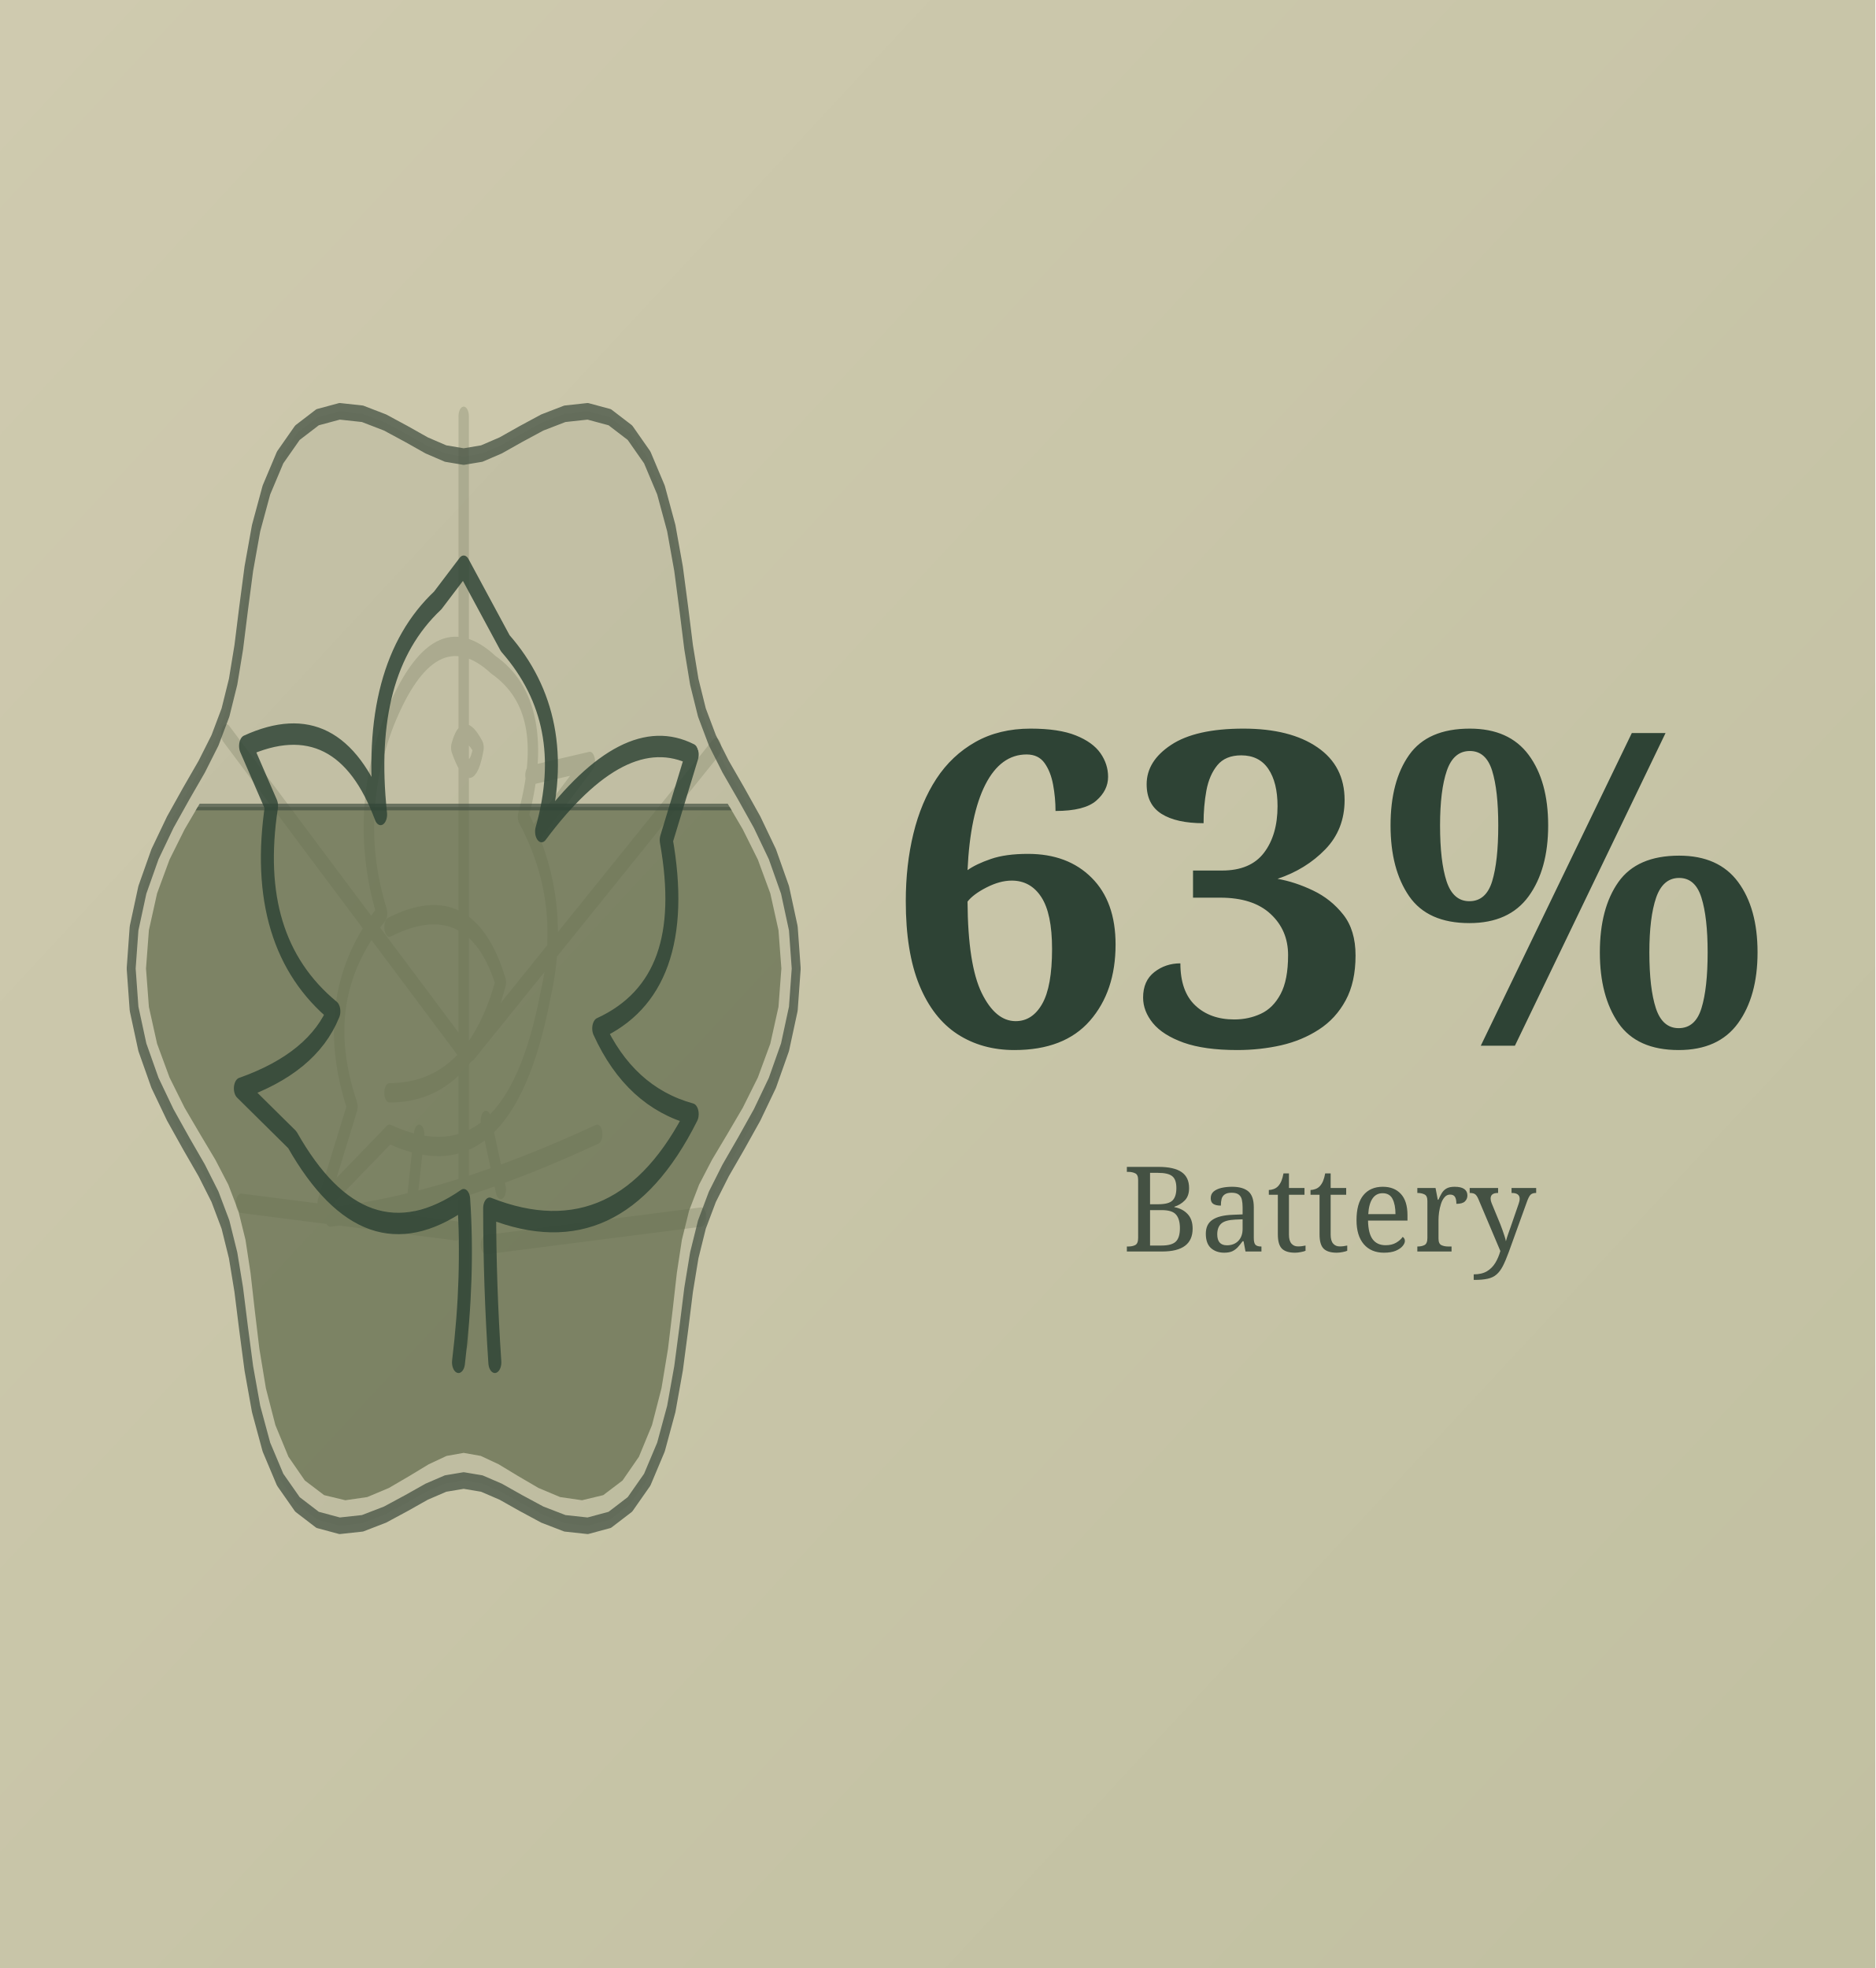
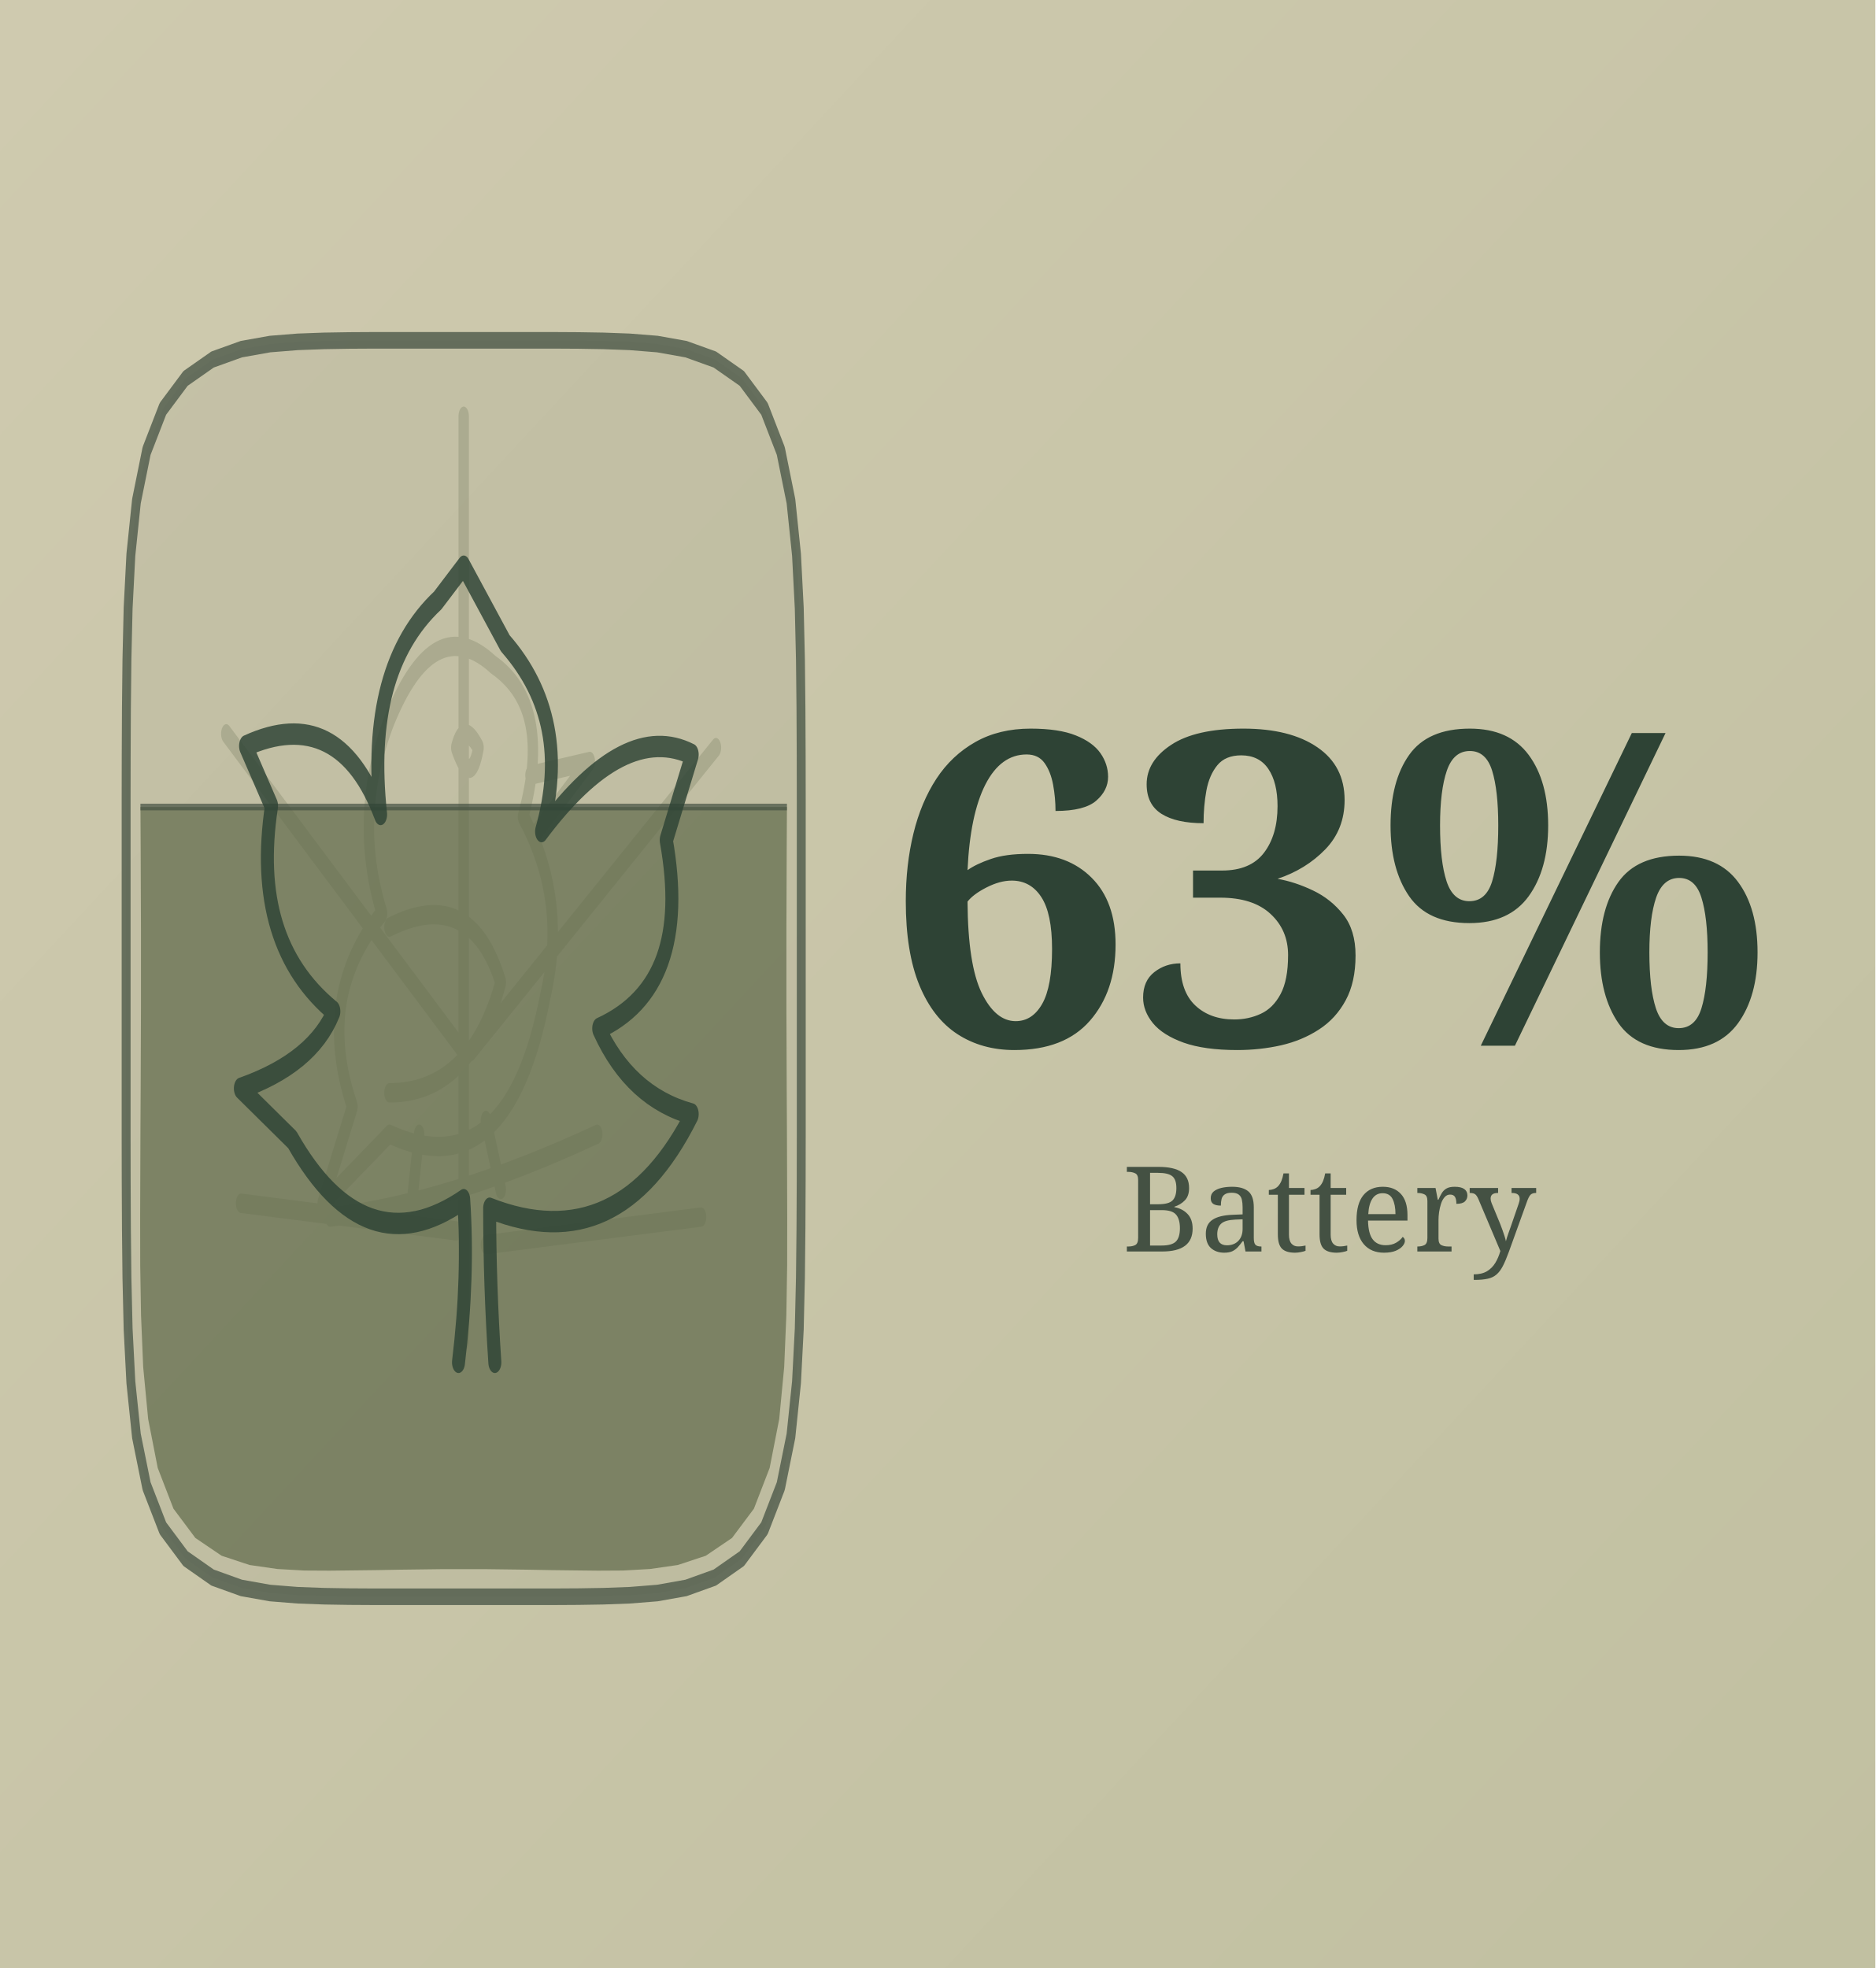
<svg xmlns="http://www.w3.org/2000/svg" width="364" height="382" viewBox="0 0 364 382">
  <defs>
    <linearGradient id="paint" x1="0" y1="0" x2="1" y2="1">
      <stop stop-color="#CFCAAF" />
      <stop offset="1" stop-color="#C1C0A1" />
    </linearGradient>
    <clipPath id="charge">
-       <path d="M 92.82 50 L 92.43 52.78 L 91.33 55.44 L 89.65 57.89 L 87.62 60.08 L 85.48 62.04 L 83.46 63.86 L 81.73 65.65 L 80.38 67.54 L 79.41 69.65 L 78.73 72.05 L 78.17 74.71 L 77.54 77.54 L 76.66 80.4 L 75.38 83.07 L 73.62 85.36 L 71.41 87.08 L 68.81 88.14 L 65.95 88.51 L 63 88.28 L 60.08 87.62 L 57.31 86.75 L 54.73 85.91 L 52.31 85.3 L 50 85.08 L 47.69 85.3 L 45.27 85.91 L 42.69 86.75 L 39.92 87.62 L 37 88.28 L 34.05 88.51 L 31.19 88.14 L 28.59 87.08 L 26.38 85.36 L 24.62 83.07 L 23.34 80.4 L 22.46 77.54 L 21.83 74.71 L 21.27 72.05 L 20.59 69.65 L 19.62 67.54 L 18.27 65.65 L 16.54 63.86 L 14.52 62.04 L 12.38 60.08 L 10.35 57.89 L 8.67 55.44 L 7.57 52.78 L 7.18 50 L 7.57 47.22 L 8.67 44.56 L 10.35 42.11 L 12.38 39.92 L 14.52 37.96 L 16.54 36.14 L 18.27 34.35 L 19.62 32.46 L 20.59 30.35 L 21.27 27.95 L 21.83 25.29 L 22.46 22.46 L 23.34 19.6 L 24.62 16.93 L 26.38 14.64 L 28.59 12.92 L 31.19 11.86 L 34.05 11.49 L 37 11.72 L 39.92 12.38 L 42.69 13.25 L 45.27 14.09 L 47.69 14.7 L 50 14.92 L 52.31 14.7 L 54.73 14.09 L 57.31 13.25 L 60.08 12.38 L 63 11.72 L 65.95 11.49 L 68.81 11.86 L 71.41 12.92 L 73.62 14.64 L 75.38 16.93 L 76.66 19.6 L 77.54 22.46 L 78.17 25.29 L 78.73 27.95 L 79.41 30.35 L 80.38 32.46 L 81.73 34.35 L 83.46 36.14 L 85.48 37.96 L 87.62 39.92 L 89.65 42.11 L 91.33 44.56 L 92.43 47.22 Z" transform="translate(18 54) scale(1.44 2.68)" />
+       <path d="M 93.5 50 L 93.5 52.85 L 93.52 55.73 L 93.54 58.66 L 93.57 61.67 L 93.59 64.8 L 93.61 68.07 L 93.6 71.5 L 93.49 75.11 L 93.2 78.86 L 92.53 82.63 L 91.24 86.17 L 89.12 89.12 L 86.17 91.24 L 82.63 92.53 L 78.86 93.2 L 75.11 93.49 L 71.5 93.6 L 68.07 93.61 L 64.8 93.59 L 61.67 93.57 L 58.66 93.54 L 55.73 93.52 L 52.85 93.5 L 50 93.5 L 47.15 93.5 L 44.27 93.52 L 41.34 93.54 L 38.33 93.57 L 35.2 93.59 L 31.93 93.61 L 28.5 93.6 L 24.89 93.49 L 21.14 93.2 L 17.37 92.53 L 13.83 91.24 L 10.88 89.12 L 8.76 86.17 L 7.47 82.63 L 6.8 78.86 L 6.51 75.11 L 6.4 71.5 L 6.39 68.07 L 6.41 64.8 L 6.43 61.67 L 6.46 58.66 L 6.48 55.73 L 6.5 52.85 L 6.5 50 L 6.5 47.15 L 6.48 44.27 L 6.46 41.34 L 6.43 38.33 L 6.41 35.2 L 6.39 31.93 L 6.4 28.5 L 6.51 24.89 L 6.8 21.14 L 7.47 17.37 L 8.76 13.83 L 10.88 10.88 L 13.83 8.76 L 17.37 7.47 L 21.14 6.8 L 24.89 6.51 L 28.5 6.4 L 31.93 6.39 L 35.2 6.41 L 38.33 6.43 L 41.34 6.46 L 44.27 6.48 L 47.15 6.5 L 50 6.5 L 52.85 6.5 L 55.73 6.48 L 58.66 6.46 L 61.67 6.43 L 64.8 6.41 L 68.07 6.39 L 71.5 6.4 L 75.11 6.51 L 78.86 6.8 L 82.63 7.47 L 86.17 8.76 L 89.12 10.88 L 91.24 13.83 L 92.53 17.37 L 93.2 21.14 L 93.49 24.89 L 93.6 28.5 L 93.61 31.93 L 93.59 35.2 L 93.57 38.33 L 93.54 41.34 L 93.52 44.27 L 93.5 47.15 Z" transform="translate(18 54) scale(1.44 2.68)" />
    </clipPath>
  </defs>
  <rect width="364" height="382" fill="url(#paint)" />
  <g font-family="Georgia,serif" style="font-variant-numeric:tabular-nums">
-     <path d="M 94.82 50 L 94.43 52.91 L 93.31 55.7 L 91.61 58.28 L 89.55 60.6 L 87.38 62.69 L 85.31 64.62 L 83.52 66.53 L 82.11 68.54 L 81.08 70.77 L 80.32 73.26 L 79.68 76.02 L 78.96 78.96 L 77.98 81.9 L 76.59 84.66 L 74.74 87.02 L 72.41 88.81 L 69.69 89.93 L 66.72 90.36 L 63.64 90.18 L 60.6 89.55 L 57.7 88.71 L 54.99 87.89 L 52.44 87.3 L 50 87.08 L 47.56 87.3 L 45.01 87.89 L 42.3 88.71 L 39.4 89.55 L 36.36 90.18 L 33.28 90.36 L 30.31 89.93 L 27.59 88.81 L 25.26 87.02 L 23.41 84.66 L 22.02 81.9 L 21.04 78.96 L 20.32 76.02 L 19.68 73.26 L 18.92 70.77 L 17.89 68.54 L 16.48 66.53 L 14.69 64.62 L 12.62 62.69 L 10.45 60.6 L 8.39 58.28 L 6.69 55.7 L 5.57 52.91 L 5.18 50 L 5.57 47.09 L 6.69 44.3 L 8.39 41.72 L 10.45 39.4 L 12.62 37.31 L 14.69 35.38 L 16.48 33.47 L 17.89 31.46 L 18.92 29.23 L 19.68 26.74 L 20.32 23.98 L 21.04 21.04 L 22.02 18.1 L 23.41 15.34 L 25.26 12.98 L 27.59 11.19 L 30.31 10.07 L 33.28 9.64 L 36.36 9.82 L 39.4 10.45 L 42.3 11.29 L 45.01 12.11 L 47.56 12.7 L 50 12.92 L 52.44 12.7 L 54.99 12.11 L 57.7 11.29 L 60.6 10.45 L 63.64 9.82 L 66.72 9.64 L 69.69 10.07 L 72.41 11.19 L 74.74 12.98 L 76.59 15.34 L 77.98 18.1 L 78.96 21.04 L 79.68 23.98 L 80.32 26.74 L 81.08 29.23 L 82.11 31.46 L 83.52 33.47 L 85.31 35.38 L 87.38 37.31 L 89.55 39.4 L 91.61 41.72 L 93.31 44.3 L 94.43 47.09 Z" transform="translate(18 54) scale(1.44 2.68)" fill="#2E4335" opacity="0.06" />
+     <path d="M 95.5 50 L 95.5 52.98 L 95.5 55.99 L 95.5 59.05 L 95.5 62.19 L 95.49 65.44 L 95.46 68.83 L 95.39 72.38 L 95.23 76.11 L 94.86 79.97 L 94.11 83.85 L 92.74 87.49 L 90.54 90.54 L 87.49 92.74 L 83.85 94.11 L 79.97 94.86 L 76.11 95.23 L 72.38 95.39 L 68.83 95.46 L 65.44 95.49 L 62.19 95.5 L 59.05 95.5 L 55.99 95.5 L 52.98 95.5 L 50 95.5 L 47.02 95.5 L 44.01 95.5 L 40.95 95.5 L 37.81 95.5 L 34.56 95.49 L 31.17 95.46 L 27.62 95.39 L 23.89 95.23 L 20.03 94.86 L 16.15 94.11 L 12.51 92.74 L 9.46 90.54 L 7.26 87.49 L 5.89 83.85 L 5.14 79.97 L 4.77 76.11 L 4.61 72.38 L 4.54 68.83 L 4.51 65.44 L 4.5 62.19 L 4.5 59.05 L 4.5 55.99 L 4.5 52.98 L 4.5 50 L 4.5 47.02 L 4.5 44.01 L 4.5 40.95 L 4.5 37.81 L 4.51 34.56 L 4.54 31.17 L 4.61 27.62 L 4.77 23.89 L 5.14 20.03 L 5.89 16.15 L 7.26 12.51 L 9.46 9.46 L 12.51 7.26 L 16.15 5.89 L 20.03 5.14 L 23.89 4.77 L 27.62 4.61 L 31.17 4.54 L 34.56 4.51 L 37.81 4.5 L 40.95 4.5 L 44.01 4.5 L 47.02 4.5 L 50 4.5 L 52.98 4.5 L 55.99 4.5 L 59.05 4.5 L 62.19 4.5 L 65.44 4.51 L 68.83 4.54 L 72.38 4.61 L 76.11 4.77 L 79.97 5.14 L 83.85 5.89 L 87.49 7.26 L 90.54 9.46 L 92.74 12.51 L 94.11 16.15 L 94.86 20.03 L 95.23 23.89 L 95.39 27.62 L 95.46 31.17 L 95.49 34.56 L 95.5 37.81 L 95.5 40.95 L 95.5 44.01 L 95.5 47.02 Z" transform="translate(18 54) scale(1.44 2.68)" fill="#2E4335" opacity="0.06" />
    <path d="M 50 77 L 50 10 M 49 69 L 20 67 M 50 56 L 18 33 M 51 56 L 84 34 M 53 70 L 82 68 M 32 68 Q 48 67 68 62 M 44 62 L 43 67 M 53 61 L 55 66 M 35 60 L 31 67 L 40 62 Q 56 66 61 52 Q 64 45 58 39 Q 62 31 54 28 Q 46 24 40 32 Q 35 39 39 46 Q 30 52 35 60 Z M 59 36 L 67 35 L 60 40 M 49 34 Q 50 32 52 34 Q 51 37 49 34 M 40 47 Q 51 44 55 51 Q 51 59 40 59" transform="translate(18 54) scale(1.44 2.68)" fill="none" stroke="#606A4A" stroke-width="1.4" stroke-linecap="round" stroke-linejoin="round" opacity="0.24" />
    <g clip-path="url(#charge)">
      <rect x="18" y="156.644" width="144" height="151.956" rx="0" fill="#606A4A" opacity="0.7" />
      <line x1="18" y1="156.644" x2="162" y2="156.644" stroke="#445143" opacity="0.7" stroke-width="1.3" stroke-linecap="round" />
      <path d="M 49 96 Q 51 86 50 77 Q 31 85 17 70 L 7 64 Q 21 61 25 55 Q 9 47 13 31 L 8 24 Q 26 19 34 32 Q 31 15 45 7 L 50 3 L 58 12 Q 71 21 65 34 Q 81 21 94 25 L 89 35 Q 94 52 76 57 Q 82 65 94 67 Q 80 84 55 78 Q 55 87 56 96" transform="translate(39.6 104.92) scale(1.008 1.6616)" fill="none" stroke="#2E4335" stroke-width="2.5" stroke-linecap="round" stroke-linejoin="round" opacity="0.83" />
    </g>
-     <path d="M 94.82 50 L 94.43 52.91 L 93.31 55.7 L 91.61 58.28 L 89.55 60.6 L 87.38 62.69 L 85.31 64.62 L 83.52 66.53 L 82.11 68.54 L 81.08 70.77 L 80.32 73.26 L 79.68 76.02 L 78.96 78.96 L 77.98 81.9 L 76.59 84.66 L 74.74 87.02 L 72.41 88.81 L 69.69 89.93 L 66.72 90.36 L 63.64 90.18 L 60.6 89.55 L 57.7 88.71 L 54.99 87.89 L 52.44 87.3 L 50 87.08 L 47.56 87.3 L 45.01 87.89 L 42.3 88.71 L 39.4 89.55 L 36.36 90.18 L 33.28 90.36 L 30.31 89.93 L 27.59 88.81 L 25.26 87.02 L 23.41 84.66 L 22.02 81.9 L 21.04 78.96 L 20.32 76.02 L 19.68 73.26 L 18.92 70.77 L 17.89 68.54 L 16.48 66.53 L 14.69 64.62 L 12.62 62.69 L 10.45 60.6 L 8.39 58.28 L 6.69 55.7 L 5.57 52.91 L 5.18 50 L 5.57 47.09 L 6.69 44.3 L 8.39 41.72 L 10.45 39.4 L 12.62 37.31 L 14.69 35.38 L 16.48 33.47 L 17.89 31.46 L 18.92 29.23 L 19.68 26.74 L 20.32 23.98 L 21.04 21.04 L 22.02 18.1 L 23.41 15.34 L 25.26 12.98 L 27.59 11.19 L 30.31 10.07 L 33.28 9.64 L 36.36 9.82 L 39.4 10.45 L 42.3 11.29 L 45.01 12.11 L 47.56 12.7 L 50 12.92 L 52.44 12.7 L 54.99 12.11 L 57.7 11.29 L 60.6 10.45 L 63.64 9.82 L 66.72 9.64 L 69.69 10.07 L 72.41 11.19 L 74.74 12.98 L 76.59 15.34 L 77.98 18.1 L 78.96 21.04 L 79.68 23.98 L 80.32 26.74 L 81.08 29.23 L 82.11 31.46 L 83.52 33.47 L 85.31 35.38 L 87.38 37.31 L 89.55 39.4 L 91.61 41.72 L 93.31 44.3 L 94.43 47.09 Z" transform="translate(18 54) scale(1.44 2.68)" fill="none" stroke="#445143" stroke-width="1.2" stroke-linecap="round" stroke-linejoin="round" opacity="0.75" />
+     <path d="M 95.5 50 L 95.5 52.98 L 95.5 55.99 L 95.5 59.05 L 95.5 62.19 L 95.49 65.44 L 95.46 68.83 L 95.39 72.38 L 95.23 76.11 L 94.86 79.97 L 94.11 83.85 L 92.74 87.49 L 90.54 90.54 L 87.49 92.74 L 83.85 94.11 L 79.97 94.86 L 76.11 95.23 L 72.38 95.39 L 68.83 95.46 L 65.44 95.49 L 62.19 95.5 L 59.05 95.5 L 55.99 95.5 L 52.98 95.5 L 50 95.5 L 47.02 95.5 L 44.01 95.5 L 40.95 95.5 L 37.81 95.5 L 34.56 95.49 L 31.17 95.46 L 27.62 95.39 L 23.89 95.23 L 20.03 94.86 L 16.15 94.11 L 12.51 92.74 L 9.46 90.54 L 7.26 87.49 L 5.89 83.85 L 5.14 79.97 L 4.77 76.11 L 4.61 72.38 L 4.54 68.83 L 4.51 65.44 L 4.5 62.19 L 4.5 59.05 L 4.5 55.99 L 4.5 52.98 L 4.5 50 L 4.5 47.02 L 4.5 44.01 L 4.5 40.95 L 4.5 37.81 L 4.51 34.56 L 4.54 31.17 L 4.61 27.62 L 4.77 23.89 L 5.14 20.03 L 5.89 16.15 L 7.26 12.51 L 9.46 9.46 L 12.51 7.26 L 16.15 5.89 L 20.03 5.14 L 23.89 4.77 L 27.62 4.61 L 31.17 4.54 L 34.56 4.51 L 37.81 4.5 L 40.95 4.5 L 44.01 4.5 L 47.02 4.5 L 50 4.5 L 52.98 4.5 L 55.99 4.5 L 59.05 4.5 L 62.19 4.5 L 65.44 4.51 L 68.83 4.54 L 72.38 4.61 L 76.11 4.77 L 79.97 5.14 L 83.85 5.89 L 87.49 7.26 L 90.54 9.46 L 92.74 12.51 L 94.11 16.15 L 94.86 20.03 L 95.23 23.89 L 95.39 27.62 L 95.46 31.17 L 95.49 34.56 L 95.5 37.81 L 95.5 40.95 L 95.5 44.01 L 95.5 47.02 Z" transform="translate(18 54) scale(1.44 2.68)" fill="none" stroke="#445143" stroke-width="1.2" stroke-linecap="round" stroke-linejoin="round" opacity="0.75" />
    <text x="258" y="170" font-size="85" font-weight="700" fill="#2E4335" text-anchor="middle" dominant-baseline="central" alignment-baseline="central">63%</text>
    <text x="258" y="234" font-size="23" font-weight="500" fill="#445143" text-anchor="middle" dominant-baseline="central" alignment-baseline="central">Battery</text>
  </g>
</svg>
